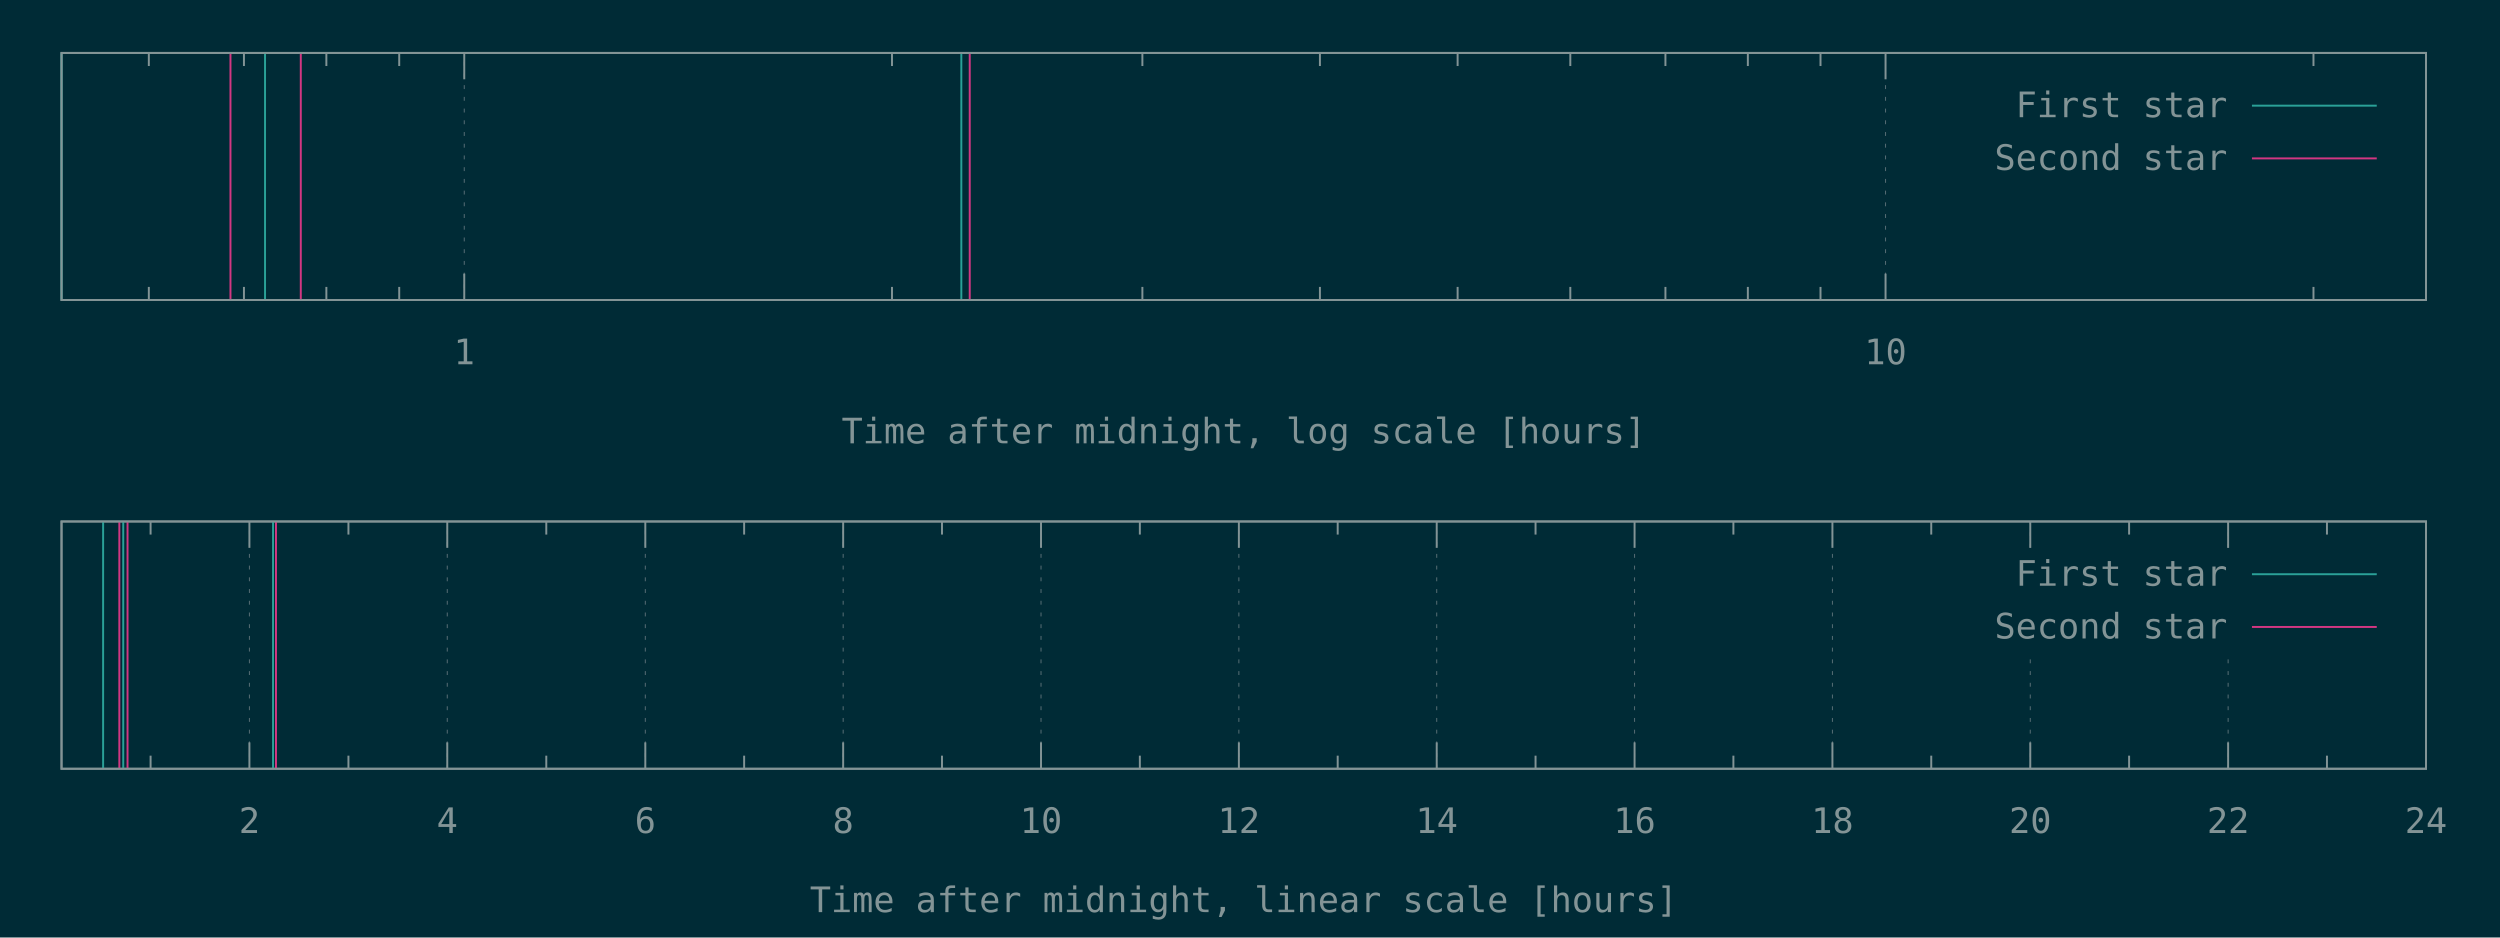
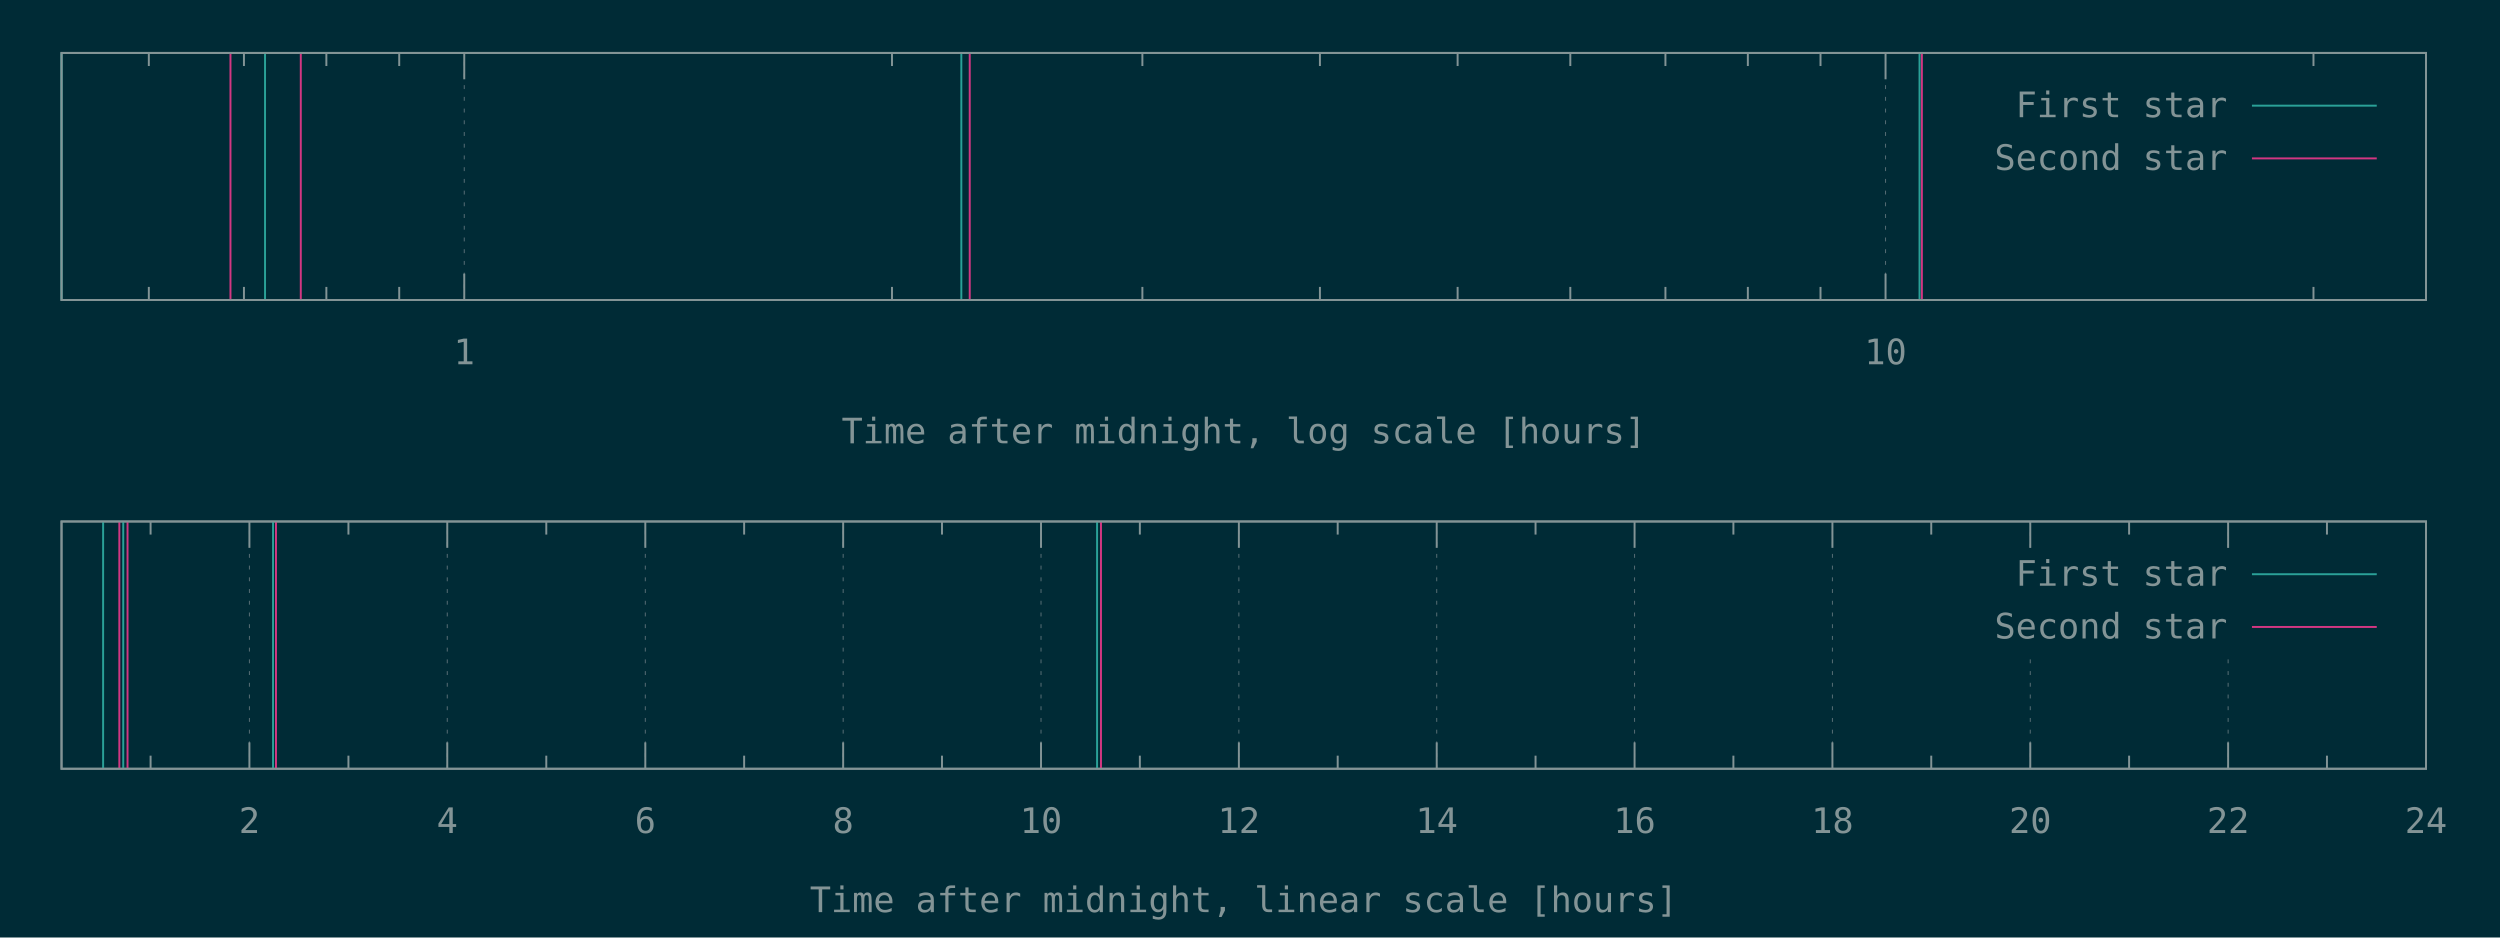
<svg xmlns="http://www.w3.org/2000/svg" xmlns:xlink="http://www.w3.org/1999/xlink" width="1280" height="480" viewBox="0 0 1280 480">
  <g id="gnuplot_canvas">
    <rect x="0" y="0" width="1280" height="480" fill="#002b36" />
    <defs>
      <circle id="gpDot" r="0.5" stroke-width="0.5" stroke="currentColor" />
      <path id="gpPt0" stroke-width="0.148" stroke="currentColor" d="M-1,0 h2 M0,-1 v2" />
      <path id="gpPt1" stroke-width="0.148" stroke="currentColor" d="M-1,-1 L1,1 M1,-1 L-1,1" />
      <path id="gpPt2" stroke-width="0.148" stroke="currentColor" d="M-1,0 L1,0 M0,-1 L0,1 M-1,-1 L1,1 M-1,1 L1,-1" />
      <rect id="gpPt3" stroke-width="0.148" stroke="currentColor" x="-1" y="-1" width="2" height="2" />
      <rect id="gpPt4" stroke-width="0.148" stroke="currentColor" fill="currentColor" x="-1" y="-1" width="2" height="2" />
      <circle id="gpPt5" stroke-width="0.148" stroke="currentColor" cx="0" cy="0" r="1" />
      <use xlink:href="#gpPt5" id="gpPt6" fill="currentColor" stroke="none" />
      <path id="gpPt7" stroke-width="0.148" stroke="currentColor" d="M0,-1.33 L-1.33,0.67 L1.33,0.67 z" />
      <use xlink:href="#gpPt7" id="gpPt8" fill="currentColor" stroke="none" />
      <use xlink:href="#gpPt7" id="gpPt9" stroke="currentColor" transform="rotate(180)" />
      <use xlink:href="#gpPt9" id="gpPt10" fill="currentColor" stroke="none" />
      <use xlink:href="#gpPt3" id="gpPt11" stroke="currentColor" transform="rotate(45)" />
      <use xlink:href="#gpPt11" id="gpPt12" fill="currentColor" stroke="none" />
      <path id="gpPt13" stroke-width="0.148" stroke="currentColor" d="M0,1.330 L1.265,0.411 L0.782,-1.067 L-0.782,-1.076 L-1.265,0.411 z" />
      <use xlink:href="#gpPt13" id="gpPt14" fill="currentColor" stroke="none" />
      <filter id="textbox" filterUnits="objectBoundingBox" x="0" y="0" height="1" width="1">
        <feFlood flood-color="#002B36" flood-opacity="1" result="bgnd" />
        <feComposite in="SourceGraphic" in2="bgnd" operator="atop" />
      </filter>
      <filter id="greybox" filterUnits="objectBoundingBox" x="0" y="0" height="1" width="1">
        <feFlood flood-color="lightgrey" flood-opacity="1" result="grey" />
        <feComposite in="SourceGraphic" in2="grey" operator="atop" />
      </filter>
    </defs>
    <g fill="none" color="#002B36" stroke="currentColor" stroke-width="1.00" stroke-linecap="butt" stroke-linejoin="miter">
</g>
    <g fill="none" color="black" stroke="currentColor" stroke-width="1.00" stroke-linecap="butt" stroke-linejoin="miter">
      <path stroke="rgb(131, 148, 150)" d="M76.2,153.6 L76.2,146.9 M76.2,27.1 L76.2,33.8 M124.9,153.6 L124.9,146.9 M124.9,27.1 L124.9,33.8   M167.1,153.6 L167.1,146.9 M167.1,27.1 L167.1,33.8 M204.4,153.6 L204.4,146.9 M204.4,27.1 L204.4,33.8    " />
    </g>
    <g fill="none" color="black" stroke="rgb(131, 148, 150)" stroke-width="0.50" stroke-linecap="butt" stroke-linejoin="miter">
</g>
    <g fill="none" color="gray" stroke="currentColor" stroke-width="0.50" stroke-linecap="butt" stroke-linejoin="miter">
      <path stroke="rgb( 88, 110, 117)" stroke-dasharray="2,4" class="gridline" d="M237.7,153.6 L237.7,27.1  " />
    </g>
    <g fill="none" color="gray" stroke="rgb( 88, 110, 117)" stroke-width="1.00" stroke-linecap="butt" stroke-linejoin="miter">
</g>
    <g fill="none" color="black" stroke="currentColor" stroke-width="1.00" stroke-linecap="butt" stroke-linejoin="miter">
      <path stroke="rgb(131, 148, 150)" d="M237.7,153.6 L237.7,140.1 M237.7,27.1 L237.7,40.6  " />
      <g transform="translate(237.7,186.5)" stroke="none" fill="rgb(131,148,150)" font-family="Inconsolata" font-size="18.00" text-anchor="middle">
        <text>
          <tspan font-family="Inconsolata"> 1</tspan>
        </text>
      </g>
    </g>
    <g fill="none" color="black" stroke="currentColor" stroke-width="1.00" stroke-linecap="butt" stroke-linejoin="miter">
      <path stroke="rgb(131, 148, 150)" d="M456.7,153.6 L456.7,146.9 M456.7,27.1 L456.7,33.8 M584.9,153.6 L584.9,146.9 M584.9,27.1 L584.9,33.8   M675.8,153.6 L675.8,146.9 M675.8,27.1 L675.8,33.8 M746.3,153.6 L746.3,146.9 M746.3,27.1 L746.3,33.8   M804.0,153.6 L804.0,146.9 M804.0,27.1 L804.0,33.8 M852.7,153.6 L852.7,146.9 M852.7,27.1 L852.7,33.8   M894.9,153.6 L894.9,146.9 M894.9,27.1 L894.9,33.8 M932.1,153.6 L932.1,146.9 M932.1,27.1 L932.1,33.8    " />
    </g>
    <g fill="none" color="black" stroke="rgb(131, 148, 150)" stroke-width="0.50" stroke-linecap="butt" stroke-linejoin="miter">
</g>
    <g fill="none" color="gray" stroke="currentColor" stroke-width="0.50" stroke-linecap="butt" stroke-linejoin="miter">
      <path stroke="rgb( 88, 110, 117)" stroke-dasharray="2,4" class="gridline" d="M965.4,153.6 L965.4,27.1  " />
    </g>
    <g fill="none" color="gray" stroke="rgb( 88, 110, 117)" stroke-width="1.00" stroke-linecap="butt" stroke-linejoin="miter">
</g>
    <g fill="none" color="black" stroke="currentColor" stroke-width="1.00" stroke-linecap="butt" stroke-linejoin="miter">
      <path stroke="rgb(131, 148, 150)" d="M965.4,153.6 L965.4,140.1 M965.4,27.1 L965.4,40.6  " />
      <g transform="translate(965.4,186.5)" stroke="none" fill="rgb(131,148,150)" font-family="Inconsolata" font-size="18.00" text-anchor="middle">
        <text>
          <tspan font-family="Inconsolata"> 10</tspan>
        </text>
      </g>
    </g>
    <g fill="none" color="black" stroke="currentColor" stroke-width="1.00" stroke-linecap="butt" stroke-linejoin="miter">
      <path stroke="rgb(131, 148, 150)" d="M1184.5,153.6 L1184.5,146.9 M1184.5,27.1 L1184.5,33.8  " />
    </g>
    <g fill="none" color="black" stroke="currentColor" stroke-width="1.00" stroke-linecap="butt" stroke-linejoin="miter">
      <path stroke="rgb(131, 148, 150)" d="M31.5,27.1 L31.5,153.6 L1242.1,153.6 L1242.1,27.1 L31.5,27.1 Z  " />
    </g>
    <g fill="none" color="black" stroke="currentColor" stroke-width="1.00" stroke-linecap="butt" stroke-linejoin="miter">
      <g transform="translate(636.8,227.0)" stroke="none" fill="rgb(131,148,150)" font-family="Inconsolata" font-size="18.00" text-anchor="middle">
        <text>
          <tspan font-family="Inconsolata">Time after midnight, log scale [hours]</tspan>
        </text>
      </g>
    </g>
    <g fill="none" color="black" stroke="currentColor" stroke-width="1.00" stroke-linecap="butt" stroke-linejoin="miter">
</g>
    <g id="gnuplot_plot_1a">
      <g fill="none" color="black" stroke="currentColor" stroke-width="1.00" stroke-linecap="butt" stroke-linejoin="miter">
-         <path stroke="rgb( 42, 161, 152)" d="M31.5,153.6 L31.5,27.1 M135.7,153.6 L135.7,27.1 M492.2,153.6 L492.2,27.1  " />
+         <path stroke="rgb( 42, 161, 152)" d="M31.5,153.6 L31.5,27.1 M135.7,153.6 L135.7,27.1 M492.2,153.6 L492.2,27.1 M982.8,153.6 L982.8,27.1    " />
      </g>
    </g>
    <g id="gnuplot_plot_2a">
      <g fill="none" color="black" stroke="currentColor" stroke-width="1.00" stroke-linecap="butt" stroke-linejoin="miter">
-         <path stroke="rgb(211,  54, 130)" d="M118.0,153.6 L118.0,27.1 M154.0,153.6 L154.0,27.1 M496.5,153.6 L496.5,27.1  " />
+         <path stroke="rgb(211,  54, 130)" d="M118.0,153.6 L118.0,27.1 M154.0,153.6 L154.0,27.1 M496.5,153.6 L496.5,27.1 M984.0,153.6 L984.0,27.1    " />
      </g>
    </g>
    <g stroke="none" shape-rendering="crispEdges">
      <polygon fill="#002B36" points="1001.8,94.6 1229.5,94.6 1229.5,40.6 1001.8,40.6 " />
    </g>
    <g id="gnuplot_plot_1a">
      <g fill="none" color="black" stroke="currentColor" stroke-width="1.00" stroke-linecap="butt" stroke-linejoin="miter">
        <g transform="translate(1140.4,60.0)" stroke="none" fill="rgb(131,148,150)" font-family="Inconsolata" font-size="18.00" text-anchor="end">
          <text>
            <tspan font-family="Inconsolata">First star</tspan>
          </text>
        </g>
      </g>
      <g fill="none" color="black" stroke="currentColor" stroke-width="1.00" stroke-linecap="butt" stroke-linejoin="miter">
        <path stroke="rgb( 42, 161, 152)" d="M1153.0,54.1 L1216.9,54.1  " />
      </g>
    </g>
    <g id="gnuplot_plot_2a">
      <g fill="none" color="black" stroke="currentColor" stroke-width="1.00" stroke-linecap="butt" stroke-linejoin="miter">
        <g transform="translate(1140.4,87.0)" stroke="none" fill="rgb(131,148,150)" font-family="Inconsolata" font-size="18.00" text-anchor="end">
          <text>
            <tspan font-family="Inconsolata">Second star</tspan>
          </text>
        </g>
      </g>
      <g fill="none" color="black" stroke="currentColor" stroke-width="1.00" stroke-linecap="butt" stroke-linejoin="miter">
        <path stroke="rgb(211,  54, 130)" d="M1153.0,81.1 L1216.9,81.1  " />
      </g>
    </g>
    <g fill="none" color="#002B36" stroke="rgb(211,  54, 130)" stroke-width="2.00" stroke-linecap="butt" stroke-linejoin="miter">
</g>
    <g fill="none" color="black" stroke="currentColor" stroke-width="2.00" stroke-linecap="butt" stroke-linejoin="miter">
</g>
    <g fill="none" color="black" stroke="black" stroke-width="1.00" stroke-linecap="butt" stroke-linejoin="miter">
</g>
    <g fill="none" color="black" stroke="currentColor" stroke-width="1.00" stroke-linecap="butt" stroke-linejoin="miter">
      <path stroke="rgb(131, 148, 150)" d="M31.5,27.1 L31.5,153.6 L1242.1,153.6 L1242.1,27.1 L31.5,27.1 Z  " />
    </g>
    <g fill="none" color="black" stroke="currentColor" stroke-width="1.00" stroke-linecap="butt" stroke-linejoin="miter">
</g>
    <g fill="none" color="black" stroke="currentColor" stroke-width="1.00" stroke-linecap="butt" stroke-linejoin="miter">
      <path stroke="rgb(131, 148, 150)" d="M77.1,393.6 L77.1,386.9 M77.1,267.0 L77.1,273.7  " />
    </g>
    <g fill="none" color="black" stroke="rgb(131, 148, 150)" stroke-width="0.50" stroke-linecap="butt" stroke-linejoin="miter">
</g>
    <g fill="none" color="gray" stroke="currentColor" stroke-width="0.50" stroke-linecap="butt" stroke-linejoin="miter">
      <path stroke="rgb( 88, 110, 117)" stroke-dasharray="2,4" class="gridline" d="M127.7,393.6 L127.7,267.0  " />
    </g>
    <g fill="none" color="gray" stroke="rgb( 88, 110, 117)" stroke-width="1.00" stroke-linecap="butt" stroke-linejoin="miter">
</g>
    <g fill="none" color="black" stroke="currentColor" stroke-width="1.00" stroke-linecap="butt" stroke-linejoin="miter">
      <path stroke="rgb(131, 148, 150)" d="M127.7,393.6 L127.7,380.1 M127.7,267.0 L127.7,280.5  " />
      <g transform="translate(127.7,426.5)" stroke="none" fill="rgb(131,148,150)" font-family="Inconsolata" font-size="18.00" text-anchor="middle">
        <text>
          <tspan font-family="Inconsolata"> 2</tspan>
        </text>
      </g>
    </g>
    <g fill="none" color="black" stroke="currentColor" stroke-width="1.00" stroke-linecap="butt" stroke-linejoin="miter">
      <path stroke="rgb(131, 148, 150)" d="M178.4,393.6 L178.4,386.9 M178.4,267.0 L178.4,273.7  " />
    </g>
    <g fill="none" color="black" stroke="rgb(131, 148, 150)" stroke-width="0.50" stroke-linecap="butt" stroke-linejoin="miter">
</g>
    <g fill="none" color="gray" stroke="currentColor" stroke-width="0.50" stroke-linecap="butt" stroke-linejoin="miter">
      <path stroke="rgb( 88, 110, 117)" stroke-dasharray="2,4" class="gridline" d="M229.0,393.6 L229.0,267.0  " />
    </g>
    <g fill="none" color="gray" stroke="rgb( 88, 110, 117)" stroke-width="1.00" stroke-linecap="butt" stroke-linejoin="miter">
</g>
    <g fill="none" color="black" stroke="currentColor" stroke-width="1.00" stroke-linecap="butt" stroke-linejoin="miter">
      <path stroke="rgb(131, 148, 150)" d="M229.0,393.6 L229.0,380.1 M229.0,267.0 L229.0,280.5  " />
      <g transform="translate(229.0,426.5)" stroke="none" fill="rgb(131,148,150)" font-family="Inconsolata" font-size="18.00" text-anchor="middle">
        <text>
          <tspan font-family="Inconsolata"> 4</tspan>
        </text>
      </g>
    </g>
    <g fill="none" color="black" stroke="currentColor" stroke-width="1.00" stroke-linecap="butt" stroke-linejoin="miter">
      <path stroke="rgb(131, 148, 150)" d="M279.7,393.6 L279.7,386.9 M279.7,267.0 L279.7,273.7  " />
    </g>
    <g fill="none" color="black" stroke="rgb(131, 148, 150)" stroke-width="0.50" stroke-linecap="butt" stroke-linejoin="miter">
</g>
    <g fill="none" color="gray" stroke="currentColor" stroke-width="0.50" stroke-linecap="butt" stroke-linejoin="miter">
      <path stroke="rgb( 88, 110, 117)" stroke-dasharray="2,4" class="gridline" d="M330.4,393.6 L330.4,267.0  " />
    </g>
    <g fill="none" color="gray" stroke="rgb( 88, 110, 117)" stroke-width="1.00" stroke-linecap="butt" stroke-linejoin="miter">
</g>
    <g fill="none" color="black" stroke="currentColor" stroke-width="1.00" stroke-linecap="butt" stroke-linejoin="miter">
      <path stroke="rgb(131, 148, 150)" d="M330.4,393.6 L330.4,380.1 M330.4,267.0 L330.4,280.5  " />
      <g transform="translate(330.4,426.5)" stroke="none" fill="rgb(131,148,150)" font-family="Inconsolata" font-size="18.00" text-anchor="middle">
        <text>
          <tspan font-family="Inconsolata"> 6</tspan>
        </text>
      </g>
    </g>
    <g fill="none" color="black" stroke="currentColor" stroke-width="1.00" stroke-linecap="butt" stroke-linejoin="miter">
      <path stroke="rgb(131, 148, 150)" d="M381.0,393.6 L381.0,386.9 M381.0,267.0 L381.0,273.7  " />
    </g>
    <g fill="none" color="black" stroke="rgb(131, 148, 150)" stroke-width="0.50" stroke-linecap="butt" stroke-linejoin="miter">
</g>
    <g fill="none" color="gray" stroke="currentColor" stroke-width="0.50" stroke-linecap="butt" stroke-linejoin="miter">
      <path stroke="rgb( 88, 110, 117)" stroke-dasharray="2,4" class="gridline" d="M431.7,393.6 L431.7,267.0  " />
    </g>
    <g fill="none" color="gray" stroke="rgb( 88, 110, 117)" stroke-width="1.00" stroke-linecap="butt" stroke-linejoin="miter">
</g>
    <g fill="none" color="black" stroke="currentColor" stroke-width="1.00" stroke-linecap="butt" stroke-linejoin="miter">
      <path stroke="rgb(131, 148, 150)" d="M431.7,393.6 L431.7,380.1 M431.7,267.0 L431.7,280.5  " />
      <g transform="translate(431.7,426.5)" stroke="none" fill="rgb(131,148,150)" font-family="Inconsolata" font-size="18.00" text-anchor="middle">
        <text>
          <tspan font-family="Inconsolata"> 8</tspan>
        </text>
      </g>
    </g>
    <g fill="none" color="black" stroke="currentColor" stroke-width="1.00" stroke-linecap="butt" stroke-linejoin="miter">
      <path stroke="rgb(131, 148, 150)" d="M482.3,393.6 L482.3,386.9 M482.3,267.0 L482.3,273.7  " />
    </g>
    <g fill="none" color="black" stroke="rgb(131, 148, 150)" stroke-width="0.50" stroke-linecap="butt" stroke-linejoin="miter">
</g>
    <g fill="none" color="gray" stroke="currentColor" stroke-width="0.50" stroke-linecap="butt" stroke-linejoin="miter">
      <path stroke="rgb( 88, 110, 117)" stroke-dasharray="2,4" class="gridline" d="M533.0,393.6 L533.0,267.0  " />
    </g>
    <g fill="none" color="gray" stroke="rgb( 88, 110, 117)" stroke-width="1.00" stroke-linecap="butt" stroke-linejoin="miter">
</g>
    <g fill="none" color="black" stroke="currentColor" stroke-width="1.00" stroke-linecap="butt" stroke-linejoin="miter">
      <path stroke="rgb(131, 148, 150)" d="M533.0,393.6 L533.0,380.1 M533.0,267.0 L533.0,280.5  " />
      <g transform="translate(533.0,426.5)" stroke="none" fill="rgb(131,148,150)" font-family="Inconsolata" font-size="18.00" text-anchor="middle">
        <text>
          <tspan font-family="Inconsolata"> 10</tspan>
        </text>
      </g>
    </g>
    <g fill="none" color="black" stroke="currentColor" stroke-width="1.00" stroke-linecap="butt" stroke-linejoin="miter">
      <path stroke="rgb(131, 148, 150)" d="M583.6,393.6 L583.6,386.9 M583.6,267.0 L583.6,273.7  " />
    </g>
    <g fill="none" color="black" stroke="rgb(131, 148, 150)" stroke-width="0.50" stroke-linecap="butt" stroke-linejoin="miter">
</g>
    <g fill="none" color="gray" stroke="currentColor" stroke-width="0.50" stroke-linecap="butt" stroke-linejoin="miter">
      <path stroke="rgb( 88, 110, 117)" stroke-dasharray="2,4" class="gridline" d="M634.3,393.6 L634.3,267.0  " />
    </g>
    <g fill="none" color="gray" stroke="rgb( 88, 110, 117)" stroke-width="1.00" stroke-linecap="butt" stroke-linejoin="miter">
</g>
    <g fill="none" color="black" stroke="currentColor" stroke-width="1.00" stroke-linecap="butt" stroke-linejoin="miter">
      <path stroke="rgb(131, 148, 150)" d="M634.3,393.6 L634.3,380.1 M634.3,267.0 L634.3,280.5  " />
      <g transform="translate(634.3,426.5)" stroke="none" fill="rgb(131,148,150)" font-family="Inconsolata" font-size="18.00" text-anchor="middle">
        <text>
          <tspan font-family="Inconsolata"> 12</tspan>
        </text>
      </g>
    </g>
    <g fill="none" color="black" stroke="currentColor" stroke-width="1.00" stroke-linecap="butt" stroke-linejoin="miter">
      <path stroke="rgb(131, 148, 150)" d="M684.9,393.6 L684.9,386.9 M684.9,267.0 L684.9,273.7  " />
    </g>
    <g fill="none" color="black" stroke="rgb(131, 148, 150)" stroke-width="0.50" stroke-linecap="butt" stroke-linejoin="miter">
</g>
    <g fill="none" color="gray" stroke="currentColor" stroke-width="0.50" stroke-linecap="butt" stroke-linejoin="miter">
      <path stroke="rgb( 88, 110, 117)" stroke-dasharray="2,4" class="gridline" d="M735.6,393.6 L735.6,267.0  " />
    </g>
    <g fill="none" color="gray" stroke="rgb( 88, 110, 117)" stroke-width="1.00" stroke-linecap="butt" stroke-linejoin="miter">
</g>
    <g fill="none" color="black" stroke="currentColor" stroke-width="1.00" stroke-linecap="butt" stroke-linejoin="miter">
      <path stroke="rgb(131, 148, 150)" d="M735.6,393.6 L735.6,380.1 M735.6,267.0 L735.6,280.5  " />
      <g transform="translate(735.6,426.5)" stroke="none" fill="rgb(131,148,150)" font-family="Inconsolata" font-size="18.00" text-anchor="middle">
        <text>
          <tspan font-family="Inconsolata"> 14</tspan>
        </text>
      </g>
    </g>
    <g fill="none" color="black" stroke="currentColor" stroke-width="1.00" stroke-linecap="butt" stroke-linejoin="miter">
      <path stroke="rgb(131, 148, 150)" d="M786.2,393.6 L786.2,386.9 M786.2,267.0 L786.2,273.7  " />
    </g>
    <g fill="none" color="black" stroke="rgb(131, 148, 150)" stroke-width="0.50" stroke-linecap="butt" stroke-linejoin="miter">
</g>
    <g fill="none" color="gray" stroke="currentColor" stroke-width="0.50" stroke-linecap="butt" stroke-linejoin="miter">
      <path stroke="rgb( 88, 110, 117)" stroke-dasharray="2,4" class="gridline" d="M836.9,393.6 L836.9,267.0  " />
    </g>
    <g fill="none" color="gray" stroke="rgb( 88, 110, 117)" stroke-width="1.00" stroke-linecap="butt" stroke-linejoin="miter">
</g>
    <g fill="none" color="black" stroke="currentColor" stroke-width="1.00" stroke-linecap="butt" stroke-linejoin="miter">
      <path stroke="rgb(131, 148, 150)" d="M836.9,393.6 L836.9,380.1 M836.9,267.0 L836.9,280.5  " />
      <g transform="translate(836.9,426.5)" stroke="none" fill="rgb(131,148,150)" font-family="Inconsolata" font-size="18.00" text-anchor="middle">
        <text>
          <tspan font-family="Inconsolata"> 16</tspan>
        </text>
      </g>
    </g>
    <g fill="none" color="black" stroke="currentColor" stroke-width="1.00" stroke-linecap="butt" stroke-linejoin="miter">
      <path stroke="rgb(131, 148, 150)" d="M887.5,393.6 L887.5,386.9 M887.5,267.0 L887.5,273.7  " />
    </g>
    <g fill="none" color="black" stroke="rgb(131, 148, 150)" stroke-width="0.50" stroke-linecap="butt" stroke-linejoin="miter">
</g>
    <g fill="none" color="gray" stroke="currentColor" stroke-width="0.50" stroke-linecap="butt" stroke-linejoin="miter">
      <path stroke="rgb( 88, 110, 117)" stroke-dasharray="2,4" class="gridline" d="M938.2,393.6 L938.2,267.0  " />
    </g>
    <g fill="none" color="gray" stroke="rgb( 88, 110, 117)" stroke-width="1.00" stroke-linecap="butt" stroke-linejoin="miter">
</g>
    <g fill="none" color="black" stroke="currentColor" stroke-width="1.00" stroke-linecap="butt" stroke-linejoin="miter">
      <path stroke="rgb(131, 148, 150)" d="M938.2,393.6 L938.2,380.1 M938.2,267.0 L938.2,280.5  " />
      <g transform="translate(938.2,426.5)" stroke="none" fill="rgb(131,148,150)" font-family="Inconsolata" font-size="18.00" text-anchor="middle">
        <text>
          <tspan font-family="Inconsolata"> 18</tspan>
        </text>
      </g>
    </g>
    <g fill="none" color="black" stroke="currentColor" stroke-width="1.00" stroke-linecap="butt" stroke-linejoin="miter">
      <path stroke="rgb(131, 148, 150)" d="M988.8,393.6 L988.8,386.9 M988.8,267.0 L988.8,273.7  " />
    </g>
    <g fill="none" color="black" stroke="rgb(131, 148, 150)" stroke-width="0.50" stroke-linecap="butt" stroke-linejoin="miter">
</g>
    <g fill="none" color="gray" stroke="currentColor" stroke-width="0.50" stroke-linecap="butt" stroke-linejoin="miter">
      <path stroke="rgb( 88, 110, 117)" stroke-dasharray="2,4" class="gridline" d="M1039.5,393.6 L1039.5,334.5 M1039.5,280.5 L1039.5,267.0  " />
    </g>
    <g fill="none" color="gray" stroke="rgb( 88, 110, 117)" stroke-width="1.00" stroke-linecap="butt" stroke-linejoin="miter">
</g>
    <g fill="none" color="black" stroke="currentColor" stroke-width="1.00" stroke-linecap="butt" stroke-linejoin="miter">
      <path stroke="rgb(131, 148, 150)" d="M1039.5,393.6 L1039.5,380.1 M1039.5,267.0 L1039.5,280.5  " />
      <g transform="translate(1039.5,426.5)" stroke="none" fill="rgb(131,148,150)" font-family="Inconsolata" font-size="18.00" text-anchor="middle">
        <text>
          <tspan font-family="Inconsolata"> 20</tspan>
        </text>
      </g>
    </g>
    <g fill="none" color="black" stroke="currentColor" stroke-width="1.00" stroke-linecap="butt" stroke-linejoin="miter">
      <path stroke="rgb(131, 148, 150)" d="M1090.1,393.6 L1090.1,386.9 M1090.1,267.0 L1090.1,273.7  " />
    </g>
    <g fill="none" color="black" stroke="rgb(131, 148, 150)" stroke-width="0.50" stroke-linecap="butt" stroke-linejoin="miter">
</g>
    <g fill="none" color="gray" stroke="currentColor" stroke-width="0.50" stroke-linecap="butt" stroke-linejoin="miter">
      <path stroke="rgb( 88, 110, 117)" stroke-dasharray="2,4" class="gridline" d="M1140.8,393.6 L1140.8,334.5 M1140.8,280.5 L1140.8,267.0  " />
    </g>
    <g fill="none" color="gray" stroke="rgb( 88, 110, 117)" stroke-width="1.00" stroke-linecap="butt" stroke-linejoin="miter">
</g>
    <g fill="none" color="black" stroke="currentColor" stroke-width="1.00" stroke-linecap="butt" stroke-linejoin="miter">
      <path stroke="rgb(131, 148, 150)" d="M1140.8,393.6 L1140.8,380.1 M1140.8,267.0 L1140.8,280.5  " />
      <g transform="translate(1140.8,426.5)" stroke="none" fill="rgb(131,148,150)" font-family="Inconsolata" font-size="18.00" text-anchor="middle">
        <text>
          <tspan font-family="Inconsolata"> 22</tspan>
        </text>
      </g>
    </g>
    <g fill="none" color="black" stroke="currentColor" stroke-width="1.00" stroke-linecap="butt" stroke-linejoin="miter">
      <path stroke="rgb(131, 148, 150)" d="M1191.4,393.6 L1191.4,386.9 M1191.4,267.0 L1191.4,273.7  " />
    </g>
    <g fill="none" color="black" stroke="rgb(131, 148, 150)" stroke-width="0.50" stroke-linecap="butt" stroke-linejoin="miter">
</g>
    <g fill="none" color="gray" stroke="currentColor" stroke-width="0.50" stroke-linecap="butt" stroke-linejoin="miter">
      <path stroke="rgb( 88, 110, 117)" stroke-dasharray="2,4" class="gridline" d="M1242.1,393.6 L1242.1,267.0  " />
    </g>
    <g fill="none" color="gray" stroke="rgb( 88, 110, 117)" stroke-width="1.00" stroke-linecap="butt" stroke-linejoin="miter">
</g>
    <g fill="none" color="black" stroke="currentColor" stroke-width="1.00" stroke-linecap="butt" stroke-linejoin="miter">
      <path stroke="rgb(131, 148, 150)" d="M1242.1,393.6 L1242.1,380.1 M1242.1,267.0 L1242.1,280.5  " />
      <g transform="translate(1242.1,426.5)" stroke="none" fill="rgb(131,148,150)" font-family="Inconsolata" font-size="18.00" text-anchor="middle">
        <text>
          <tspan font-family="Inconsolata"> 24</tspan>
        </text>
      </g>
    </g>
    <g fill="none" color="black" stroke="currentColor" stroke-width="1.00" stroke-linecap="butt" stroke-linejoin="miter">
</g>
    <g fill="none" color="black" stroke="currentColor" stroke-width="1.00" stroke-linecap="butt" stroke-linejoin="miter">
      <path stroke="rgb(131, 148, 150)" d="M31.5,267.0 L31.5,393.6 L1242.1,393.6 L1242.1,267.0 L31.5,267.0 Z  " />
    </g>
    <g fill="none" color="black" stroke="currentColor" stroke-width="1.00" stroke-linecap="butt" stroke-linejoin="miter">
      <g transform="translate(636.8,467.0)" stroke="none" fill="rgb(131,148,150)" font-family="Inconsolata" font-size="18.00" text-anchor="middle">
        <text>
          <tspan font-family="Inconsolata">Time after midnight, linear scale [hours]</tspan>
        </text>
      </g>
    </g>
    <g fill="none" color="black" stroke="currentColor" stroke-width="1.00" stroke-linecap="butt" stroke-linejoin="miter">
</g>
    <g id="gnuplot_plot_1b">
      <g fill="none" color="black" stroke="currentColor" stroke-width="1.00" stroke-linecap="butt" stroke-linejoin="miter">
-         <path stroke="rgb( 42, 161, 152)" d="M52.8,393.6 L52.8,267.0 M63.1,393.6 L63.1,267.0 M139.8,393.6 L139.8,267.0  " />
+         <path stroke="rgb( 42, 161, 152)" d="M52.8,393.6 L52.8,267.0 M63.1,393.6 L63.1,267.0 M139.8,393.6 L139.8,267.0 M561.7,393.6 L561.7,267.0    " />
      </g>
    </g>
    <g id="gnuplot_plot_2b">
      <g fill="none" color="black" stroke="currentColor" stroke-width="1.00" stroke-linecap="butt" stroke-linejoin="miter">
-         <path stroke="rgb(211,  54, 130)" d="M61.1,393.6 L61.1,267.0 M65.3,393.6 L65.3,267.0 M141.3,393.6 L141.3,267.0  " />
+         <path stroke="rgb(211,  54, 130)" d="M61.1,393.6 L61.1,267.0 M65.3,393.6 L65.3,267.0 M141.3,393.6 L141.3,267.0 M563.7,393.6 L563.7,267.0    " />
      </g>
    </g>
    <g stroke="none" shape-rendering="crispEdges">
      <polygon fill="#002B36" points="1001.8,334.5 1229.5,334.5 1229.5,280.5 1001.8,280.5 " />
    </g>
    <g id="gnuplot_plot_1b">
      <g fill="none" color="black" stroke="currentColor" stroke-width="1.00" stroke-linecap="butt" stroke-linejoin="miter">
        <g transform="translate(1140.4,299.9)" stroke="none" fill="rgb(131,148,150)" font-family="Inconsolata" font-size="18.00" text-anchor="end">
          <text>
            <tspan font-family="Inconsolata">First star</tspan>
          </text>
        </g>
      </g>
      <g fill="none" color="black" stroke="currentColor" stroke-width="1.00" stroke-linecap="butt" stroke-linejoin="miter">
        <path stroke="rgb( 42, 161, 152)" d="M1153.0,294.0 L1216.9,294.0  " />
      </g>
    </g>
    <g id="gnuplot_plot_2b">
      <g fill="none" color="black" stroke="currentColor" stroke-width="1.00" stroke-linecap="butt" stroke-linejoin="miter">
        <g transform="translate(1140.4,326.9)" stroke="none" fill="rgb(131,148,150)" font-family="Inconsolata" font-size="18.00" text-anchor="end">
          <text>
            <tspan font-family="Inconsolata">Second star</tspan>
          </text>
        </g>
      </g>
      <g fill="none" color="black" stroke="currentColor" stroke-width="1.00" stroke-linecap="butt" stroke-linejoin="miter">
        <path stroke="rgb(211,  54, 130)" d="M1153.0,321.0 L1216.9,321.0  " />
      </g>
    </g>
    <g fill="none" color="#002B36" stroke="rgb(211,  54, 130)" stroke-width="2.00" stroke-linecap="butt" stroke-linejoin="miter">
</g>
    <g fill="none" color="black" stroke="currentColor" stroke-width="2.00" stroke-linecap="butt" stroke-linejoin="miter">
</g>
    <g fill="none" color="black" stroke="black" stroke-width="1.00" stroke-linecap="butt" stroke-linejoin="miter">
</g>
    <g fill="none" color="black" stroke="currentColor" stroke-width="1.00" stroke-linecap="butt" stroke-linejoin="miter">
      <path stroke="rgb(131, 148, 150)" d="M31.5,267.0 L31.5,393.6 L1242.1,393.6 L1242.1,267.0 L31.5,267.0 Z  " />
    </g>
    <g fill="none" color="black" stroke="currentColor" stroke-width="1.00" stroke-linecap="butt" stroke-linejoin="miter">
</g>
  </g>
</svg>
